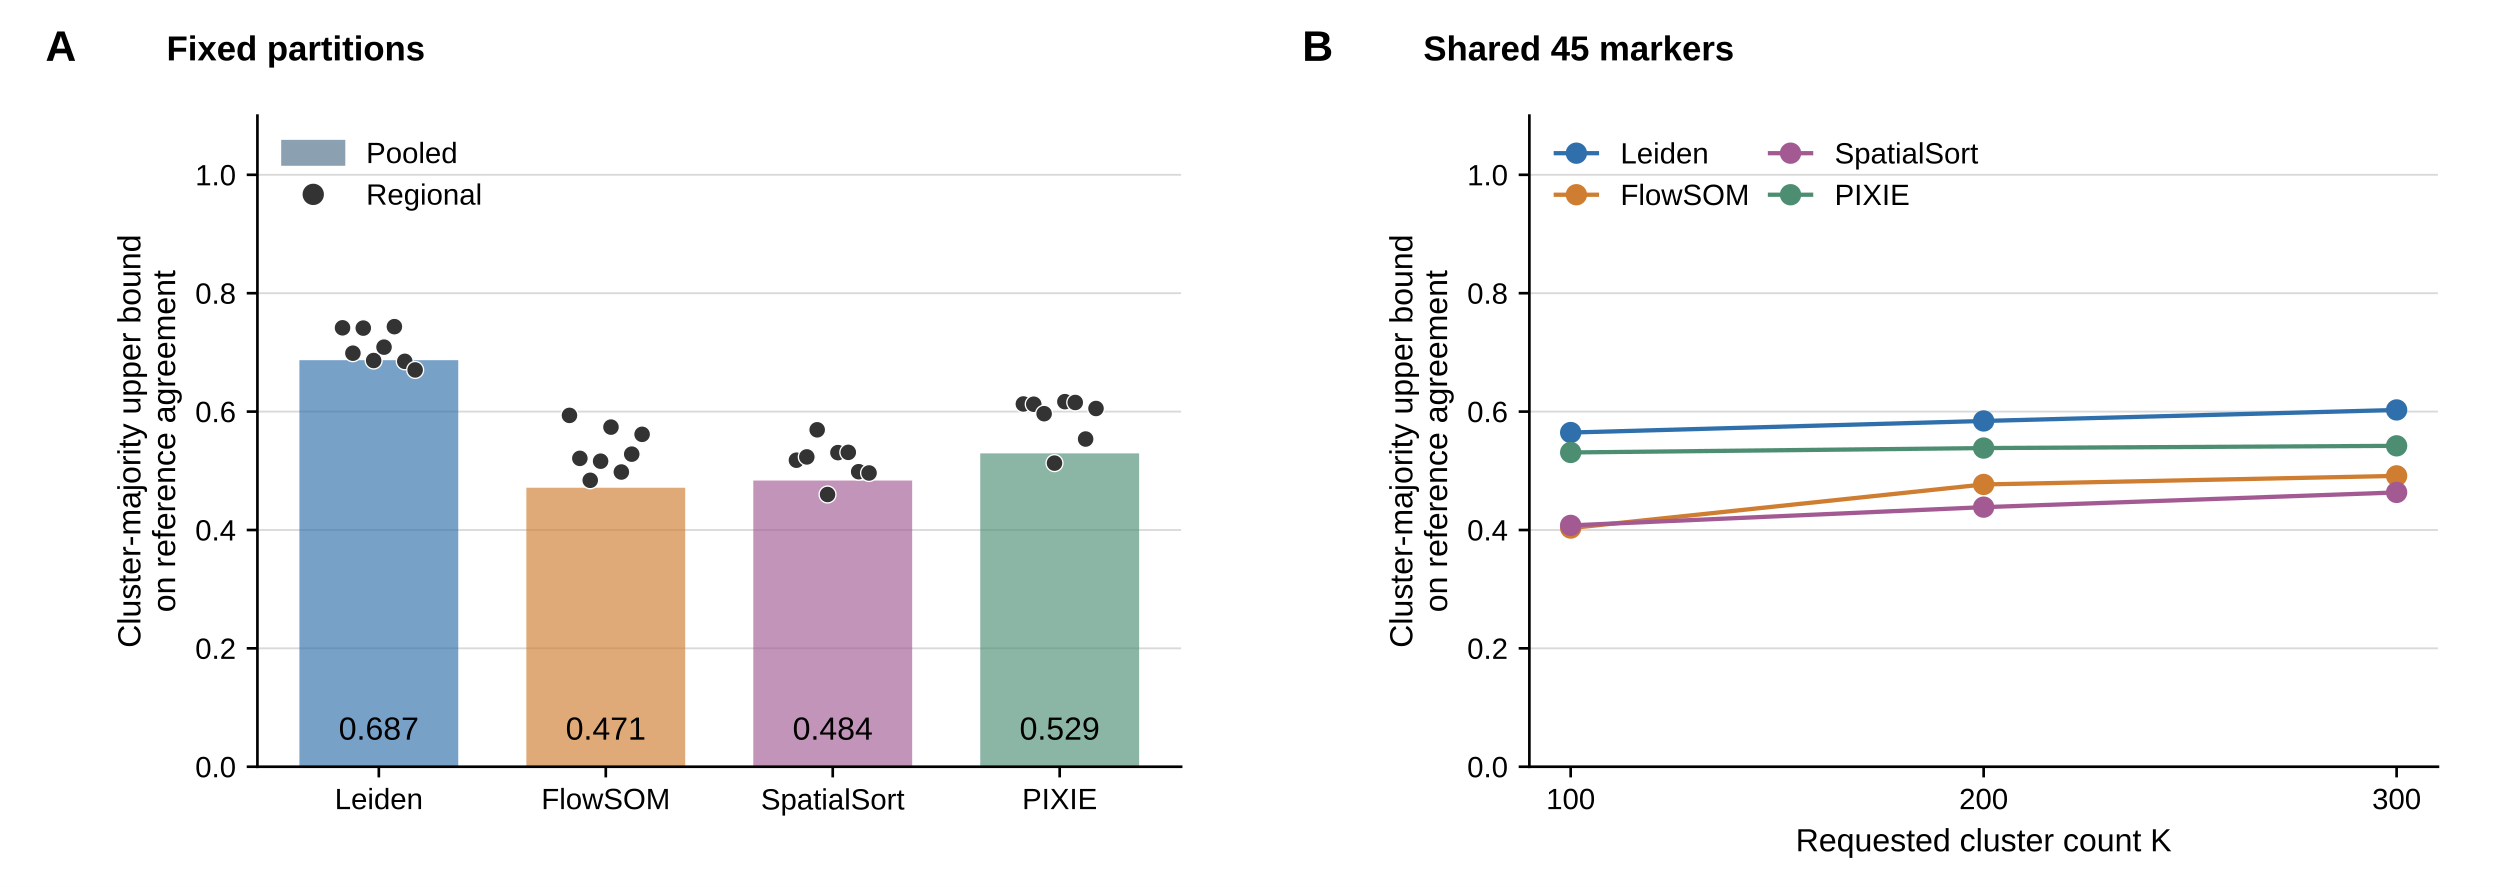
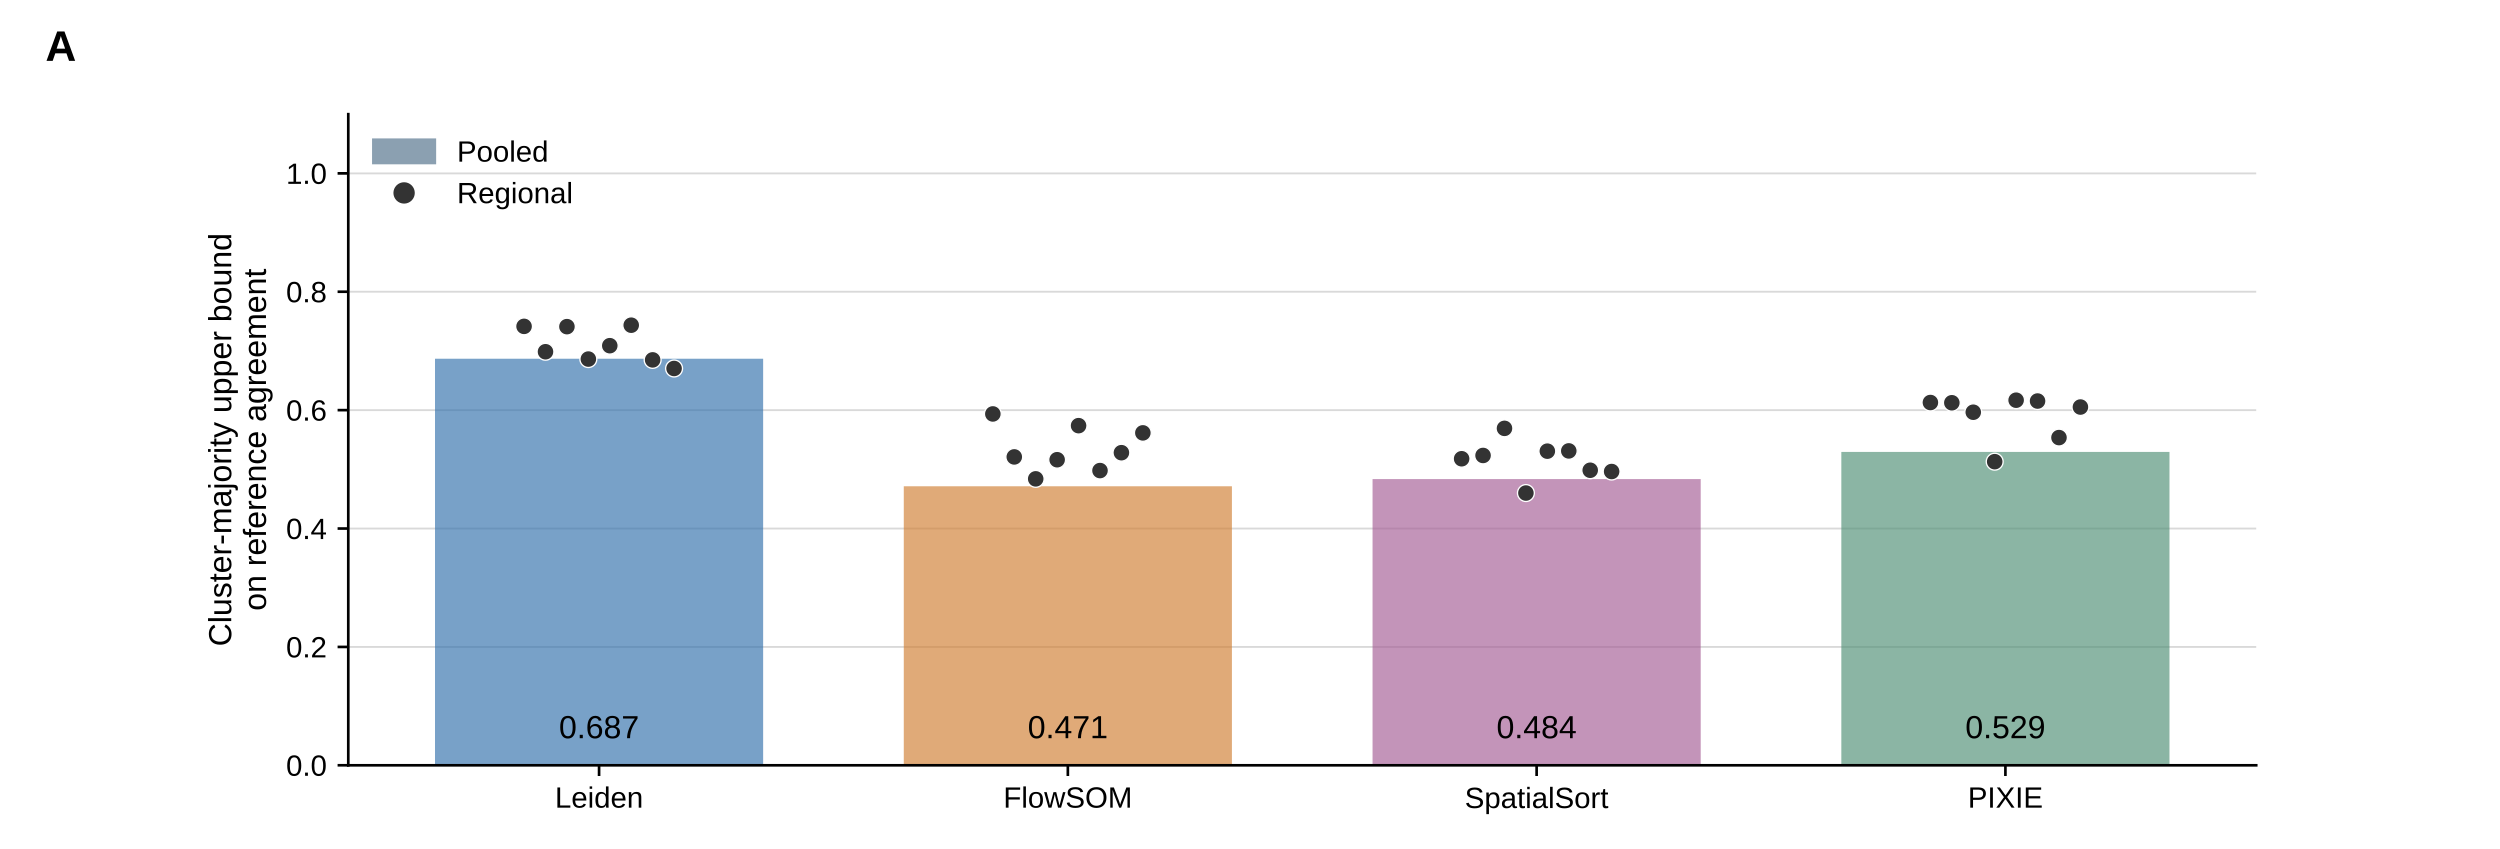
- <svg xmlns="http://www.w3.org/2000/svg" xmlns:xlink="http://www.w3.org/1999/xlink" width="468pt" height="166.02pt" viewBox="0 0 468 166.02" version="1.1">
+ <svg xmlns="http://www.w3.org/2000/svg" xmlns:xlink="http://www.w3.org/1999/xlink" width="468pt" height="158.928pt" viewBox="0 0 468 158.928" version="1.1">
  <defs>
    <style type="text/css">*{stroke-linejoin: round; stroke-linecap: butt}</style>
  </defs>
  <g id="figure_1">
    <g id="patch_1">
-       <path d="M 0 166.02  L 468 166.02  L 468 0  L 0 0  z " style="fill: #ffffff" />
+       <path d="M 0 158.928  L 468 158.928  L 468 0  L 0 0  z " style="fill: #ffffff" />
    </g>
    <g id="axes_1">
      <g id="patch_2">
-         <path d="M 48.189 143.535  L 221.102 143.535  L 221.102 21.645  L 48.189 21.645  z " style="fill: #ffffff" />
+         <path d="M 65.197 143.263  L 422.362 143.263  L 422.362 21.373  L 65.197 21.373  z " style="fill: #ffffff" />
      </g>
      <g id="matplotlib.axis_1">
        <g id="xtick_1">
          <g id="line2d_1">
            <defs>
              <path id="me28803f079" d="M 0 0  L 0 2  " style="stroke: #000000; stroke-width: 0.5" />
            </defs>
            <g>
-               <use xlink:href="#me28803f079" x="70.918" y="143.535" style="stroke: #000000; stroke-width: 0.5" />
+               <use xlink:href="#me28803f079" x="112.146" y="143.263" style="stroke: #000000; stroke-width: 0.5" />
            </g>
          </g>
          <g id="text_1">
-             <text style="font-size: 5.5px; font-family: 'Arial', 'Liberation Sans', 'DejaVu Sans', sans-serif; text-anchor: middle" x="70.918" y="151.472" transform="rotate(-0 70.91838 151.4719)">Leiden</text>
+             <text style="font-size: 5.5px; font-family: 'Arial', 'Liberation Sans', 'DejaVu Sans', sans-serif; text-anchor: middle" x="112.146" y="151.2" transform="rotate(-0 112.1461 151.1998)">Leiden</text>
          </g>
        </g>
        <g id="xtick_2">
          <g id="line2d_2">
            <g>
-               <use xlink:href="#me28803f079" x="113.403" y="143.535" style="stroke: #000000; stroke-width: 0.5" />
+               <use xlink:href="#me28803f079" x="199.902" y="143.263" style="stroke: #000000; stroke-width: 0.5" />
            </g>
          </g>
          <g id="text_2">
-             <text style="font-size: 5.5px; font-family: 'Arial', 'Liberation Sans', 'DejaVu Sans', sans-serif; text-anchor: middle" x="113.403" y="151.472" transform="rotate(-0 113.4032 151.4719)">FlowSOM</text>
+             <text style="font-size: 5.5px; font-family: 'Arial', 'Liberation Sans', 'DejaVu Sans', sans-serif; text-anchor: middle" x="199.902" y="151.2" transform="rotate(-0 199.9017 151.1998)">FlowSOM</text>
          </g>
        </g>
        <g id="xtick_3">
          <g id="line2d_3">
            <g>
-               <use xlink:href="#me28803f079" x="155.888" y="143.535" style="stroke: #000000; stroke-width: 0.5" />
+               <use xlink:href="#me28803f079" x="287.657" y="143.263" style="stroke: #000000; stroke-width: 0.5" />
            </g>
          </g>
          <g id="text_3">
-             <text style="font-size: 5.5px; font-family: 'Arial', 'Liberation Sans', 'DejaVu Sans', sans-serif; text-anchor: middle" x="155.888" y="151.539" transform="rotate(-0 155.8881 151.5389)">SpatialSort</text>
+             <text style="font-size: 5.5px; font-family: 'Arial', 'Liberation Sans', 'DejaVu Sans', sans-serif; text-anchor: middle" x="287.657" y="151.267" transform="rotate(-0 287.6573 151.2668)">SpatialSort</text>
          </g>
        </g>
        <g id="xtick_4">
          <g id="line2d_4">
            <g>
-               <use xlink:href="#me28803f079" x="198.373" y="143.535" style="stroke: #000000; stroke-width: 0.5" />
+               <use xlink:href="#me28803f079" x="375.413" y="143.263" style="stroke: #000000; stroke-width: 0.5" />
            </g>
          </g>
          <g id="text_4">
-             <text style="font-size: 5.5px; font-family: 'Arial', 'Liberation Sans', 'DejaVu Sans', sans-serif; text-anchor: middle" x="198.373" y="151.472" transform="rotate(-0 198.373 151.4719)">PIXIE</text>
+             <text style="font-size: 5.5px; font-family: 'Arial', 'Liberation Sans', 'DejaVu Sans', sans-serif; text-anchor: middle" x="375.413" y="151.2" transform="rotate(-0 375.413 151.1998)">PIXIE</text>
          </g>
        </g>
      </g>
      <g id="matplotlib.axis_2">
        <g id="ytick_1">
          <g id="line2d_5">
-             <path d="M 48.189 143.535  L 221.102 143.535  " clip-path="url(#p9944e67513)" style="fill: none; stroke: #d9d9d9; stroke-width: 0.35; stroke-linecap: square" />
+             <path d="M 65.197 143.263  L 422.362 143.263  " clip-path="url(#p29bc12e1ce)" style="fill: none; stroke: #d9d9d9; stroke-width: 0.35; stroke-linecap: square" />
          </g>
          <g id="line2d_6">
            <defs>
              <path id="m3e0531e842" d="M 0 0  L -2 0  " style="stroke: #000000; stroke-width: 0.5" />
            </defs>
            <g>
-               <use xlink:href="#m3e0531e842" x="48.189" y="143.535" style="stroke: #000000; stroke-width: 0.5" />
+               <use xlink:href="#m3e0531e842" x="65.197" y="143.263" style="stroke: #000000; stroke-width: 0.5" />
            </g>
          </g>
          <g id="text_5">
-             <text style="font-size: 5.5px; font-family: 'Arial', 'Liberation Sans', 'DejaVu Sans', sans-serif; text-anchor: end" x="44.189" y="145.504" transform="rotate(-0 44.18898 145.5035)">0.0</text>
+             <text style="font-size: 5.5px; font-family: 'Arial', 'Liberation Sans', 'DejaVu Sans', sans-serif; text-anchor: end" x="61.197" y="145.231" transform="rotate(-0 61.19685 145.2314)">0.0</text>
          </g>
        </g>
        <g id="ytick_2">
          <g id="line2d_7">
-             <path d="M 48.189 121.373  L 221.102 121.373  " clip-path="url(#p9944e67513)" style="fill: none; stroke: #d9d9d9; stroke-width: 0.35; stroke-linecap: square" />
+             <path d="M 65.197 121.101  L 422.362 121.101  " clip-path="url(#p29bc12e1ce)" style="fill: none; stroke: #d9d9d9; stroke-width: 0.35; stroke-linecap: square" />
          </g>
          <g id="line2d_8">
            <g>
-               <use xlink:href="#m3e0531e842" x="48.189" y="121.373" style="stroke: #000000; stroke-width: 0.5" />
+               <use xlink:href="#m3e0531e842" x="65.197" y="121.101" style="stroke: #000000; stroke-width: 0.5" />
            </g>
          </g>
          <g id="text_6">
-             <text style="font-size: 5.5px; font-family: 'Arial', 'Liberation Sans', 'DejaVu Sans', sans-serif; text-anchor: end" x="44.189" y="123.342" transform="rotate(-0 44.18898 123.3417)">0.2</text>
+             <text style="font-size: 5.5px; font-family: 'Arial', 'Liberation Sans', 'DejaVu Sans', sans-serif; text-anchor: end" x="61.197" y="123.07" transform="rotate(-0 61.19685 123.0696)">0.2</text>
          </g>
        </g>
        <g id="ytick_3">
          <g id="line2d_9">
-             <path d="M 48.189 99.212  L 221.102 99.212  " clip-path="url(#p9944e67513)" style="fill: none; stroke: #d9d9d9; stroke-width: 0.35; stroke-linecap: square" />
+             <path d="M 65.197 98.939  L 422.362 98.939  " clip-path="url(#p29bc12e1ce)" style="fill: none; stroke: #d9d9d9; stroke-width: 0.35; stroke-linecap: square" />
          </g>
          <g id="line2d_10">
            <g>
-               <use xlink:href="#m3e0531e842" x="48.189" y="99.212" style="stroke: #000000; stroke-width: 0.5" />
+               <use xlink:href="#m3e0531e842" x="65.197" y="98.939" style="stroke: #000000; stroke-width: 0.5" />
            </g>
          </g>
          <g id="text_7">
-             <text style="font-size: 5.5px; font-family: 'Arial', 'Liberation Sans', 'DejaVu Sans', sans-serif; text-anchor: end" x="44.189" y="101.18" transform="rotate(-0 44.18898 101.18)">0.4</text>
+             <text style="font-size: 5.5px; font-family: 'Arial', 'Liberation Sans', 'DejaVu Sans', sans-serif; text-anchor: end" x="61.197" y="100.908" transform="rotate(-0 61.19685 100.9078)">0.4</text>
          </g>
        </g>
        <g id="ytick_4">
          <g id="line2d_11">
-             <path d="M 48.189 77.05  L 221.102 77.05  " clip-path="url(#p9944e67513)" style="fill: none; stroke: #d9d9d9; stroke-width: 0.35; stroke-linecap: square" />
+             <path d="M 65.197 76.778  L 422.362 76.778  " clip-path="url(#p29bc12e1ce)" style="fill: none; stroke: #d9d9d9; stroke-width: 0.35; stroke-linecap: square" />
          </g>
          <g id="line2d_12">
            <g>
-               <use xlink:href="#m3e0531e842" x="48.189" y="77.05" style="stroke: #000000; stroke-width: 0.5" />
+               <use xlink:href="#m3e0531e842" x="65.197" y="76.778" style="stroke: #000000; stroke-width: 0.5" />
            </g>
          </g>
          <g id="text_8">
-             <text style="font-size: 5.5px; font-family: 'Arial', 'Liberation Sans', 'DejaVu Sans', sans-serif; text-anchor: end" x="44.189" y="79.018" transform="rotate(-0 44.18898 79.01819)">0.6</text>
+             <text style="font-size: 5.5px; font-family: 'Arial', 'Liberation Sans', 'DejaVu Sans', sans-serif; text-anchor: end" x="61.197" y="78.746" transform="rotate(-0 61.19685 78.74607)">0.6</text>
          </g>
        </g>
        <g id="ytick_5">
          <g id="line2d_13">
-             <path d="M 48.189 54.888  L 221.102 54.888  " clip-path="url(#p9944e67513)" style="fill: none; stroke: #d9d9d9; stroke-width: 0.35; stroke-linecap: square" />
+             <path d="M 65.197 54.616  L 422.362 54.616  " clip-path="url(#p29bc12e1ce)" style="fill: none; stroke: #d9d9d9; stroke-width: 0.35; stroke-linecap: square" />
          </g>
          <g id="line2d_14">
            <g>
-               <use xlink:href="#m3e0531e842" x="48.189" y="54.888" style="stroke: #000000; stroke-width: 0.5" />
+               <use xlink:href="#m3e0531e842" x="65.197" y="54.616" style="stroke: #000000; stroke-width: 0.5" />
            </g>
          </g>
          <g id="text_9">
-             <text style="font-size: 5.5px; font-family: 'Arial', 'Liberation Sans', 'DejaVu Sans', sans-serif; text-anchor: end" x="44.189" y="56.856" transform="rotate(-0 44.18898 56.85642)">0.8</text>
+             <text style="font-size: 5.5px; font-family: 'Arial', 'Liberation Sans', 'DejaVu Sans', sans-serif; text-anchor: end" x="61.197" y="56.584" transform="rotate(-0 61.19685 56.58429)">0.8</text>
          </g>
        </g>
        <g id="ytick_6">
          <g id="line2d_15">
-             <path d="M 48.189 32.726  L 221.102 32.726  " clip-path="url(#p9944e67513)" style="fill: none; stroke: #d9d9d9; stroke-width: 0.35; stroke-linecap: square" />
+             <path d="M 65.197 32.454  L 422.362 32.454  " clip-path="url(#p29bc12e1ce)" style="fill: none; stroke: #d9d9d9; stroke-width: 0.35; stroke-linecap: square" />
          </g>
          <g id="line2d_16">
            <g>
-               <use xlink:href="#m3e0531e842" x="48.189" y="32.726" style="stroke: #000000; stroke-width: 0.5" />
+               <use xlink:href="#m3e0531e842" x="65.197" y="32.454" style="stroke: #000000; stroke-width: 0.5" />
            </g>
          </g>
          <g id="text_10">
-             <text style="font-size: 5.5px; font-family: 'Arial', 'Liberation Sans', 'DejaVu Sans', sans-serif; text-anchor: end" x="44.189" y="34.695" transform="rotate(-0 44.18898 34.69464)">1.0</text>
+             <text style="font-size: 5.5px; font-family: 'Arial', 'Liberation Sans', 'DejaVu Sans', sans-serif; text-anchor: end" x="61.197" y="34.423" transform="rotate(-0 61.19685 34.42251)">1.0</text>
          </g>
        </g>
        <g id="text_11">
-           <text style="font-size: 6px; font-family: 'Arial', 'Liberation Sans', 'DejaVu Sans', sans-serif" transform="translate(26.27698 121.2724) rotate(-90)">Cluster-majority upper bound</text>
-           <text style="font-size: 6px; font-family: 'Arial', 'Liberation Sans', 'DejaVu Sans', sans-serif" transform="translate(32.78116 114.6073) rotate(-90)">on reference agreement</text>
+           <text style="font-size: 6px; font-family: 'Arial', 'Liberation Sans', 'DejaVu Sans', sans-serif" transform="translate(43.28485 121.0003) rotate(-90)">Cluster-majority upper bound</text>
+           <text style="font-size: 6px; font-family: 'Arial', 'Liberation Sans', 'DejaVu Sans', sans-serif" transform="translate(49.78904 114.3351) rotate(-90)">on reference agreement</text>
        </g>
      </g>
      <g id="patch_3">
-         <path d="M 56.049 143.535  L 85.788 143.535  L 85.788 67.426  L 56.049 67.426  z " clip-path="url(#p9944e67513)" style="fill: #2f6fab; opacity: 0.65" />
+         <path d="M 81.432 143.263  L 142.861 143.263  L 142.861 67.154  L 81.432 67.154  z " clip-path="url(#p29bc12e1ce)" style="fill: #2f6fab; opacity: 0.65" />
      </g>
      <g id="patch_4">
-         <path d="M 98.534 143.535  L 128.273 143.535  L 128.273 91.302  L 98.534 91.302  z " clip-path="url(#p9944e67513)" style="fill: #cf7d30; opacity: 0.65" />
+         <path d="M 169.187 143.263  L 230.616 143.263  L 230.616 91.03  L 169.187 91.03  z " clip-path="url(#p29bc12e1ce)" style="fill: #cf7d30; opacity: 0.65" />
      </g>
      <g id="patch_5">
-         <path d="M 141.018 143.535  L 170.758 143.535  L 170.758 89.955  L 141.018 89.955  z " clip-path="url(#p9944e67513)" style="fill: #a35a93; opacity: 0.65" />
+         <path d="M 256.943 143.263  L 318.372 143.263  L 318.372 89.683  L 256.943 89.683  z " clip-path="url(#p29bc12e1ce)" style="fill: #a35a93; opacity: 0.65" />
      </g>
      <g id="patch_6">
-         <path d="M 183.503 143.535  L 213.243 143.535  L 213.243 84.873  L 183.503 84.873  z " clip-path="url(#p9944e67513)" style="fill: #4d8e73; opacity: 0.65" />
+         <path d="M 344.698 143.263  L 406.127 143.263  L 406.127 84.6  L 344.698 84.6  z " clip-path="url(#p29bc12e1ce)" style="fill: #4d8e73; opacity: 0.65" />
      </g>
      <g id="patch_7">
-         <path d="M 48.189 143.535  L 48.189 21.645  " style="fill: none; stroke: #000000; stroke-width: 0.5; stroke-linejoin: miter; stroke-linecap: square" />
+         <path d="M 65.197 143.263  L 65.197 21.373  " style="fill: none; stroke: #000000; stroke-width: 0.5; stroke-linejoin: miter; stroke-linecap: square" />
      </g>
      <g id="patch_8">
-         <path d="M 48.189 143.535  L 221.102 143.535  " style="fill: none; stroke: #000000; stroke-width: 0.5; stroke-linejoin: miter; stroke-linecap: square" />
+         <path d="M 65.197 143.263  L 422.362 143.263  " style="fill: none; stroke: #000000; stroke-width: 0.5; stroke-linejoin: miter; stroke-linecap: square" />
      </g>
      <g id="PathCollection_1">
        <defs>
          <path id="ma0371ac737" d="M 0 1.581  C 0.419 1.581 0.822 1.415 1.118 1.118  C 1.415 0.822 1.581 0.419 1.581 0  C 1.581 -0.419 1.415 -0.822 1.118 -1.118  C 0.822 -1.415 0.419 -1.581 0 -1.581  C -0.419 -1.581 -0.822 -1.415 -1.118 -1.118  C -1.415 -0.822 -1.581 -0.419 -1.581 0  C -1.581 0.419 -1.415 0.822 -1.118 1.118  C -0.822 1.415 -0.419 1.581 0 1.581  z " style="stroke: #ffffff; stroke-width: 0.25" />
        </defs>
-         <g clip-path="url(#p9944e67513)">
-           <use xlink:href="#ma0371ac737" x="64.121" y="61.368" style="fill: #333333; stroke: #ffffff; stroke-width: 0.25" />
-           <use xlink:href="#ma0371ac737" x="66.063" y="66.119" style="fill: #333333; stroke: #ffffff; stroke-width: 0.25" />
-           <use xlink:href="#ma0371ac737" x="68.005" y="61.42" style="fill: #333333; stroke: #ffffff; stroke-width: 0.25" />
-           <use xlink:href="#ma0371ac737" x="69.947" y="67.49" style="fill: #333333; stroke: #ffffff; stroke-width: 0.25" />
-           <use xlink:href="#ma0371ac737" x="71.889" y="64.985" style="fill: #333333; stroke: #ffffff; stroke-width: 0.25" />
-           <use xlink:href="#ma0371ac737" x="73.832" y="61.149" style="fill: #333333; stroke: #ffffff; stroke-width: 0.25" />
-           <use xlink:href="#ma0371ac737" x="75.774" y="67.642" style="fill: #333333; stroke: #ffffff; stroke-width: 0.25" />
-           <use xlink:href="#ma0371ac737" x="77.716" y="69.252" style="fill: #333333; stroke: #ffffff; stroke-width: 0.25" />
+         <g clip-path="url(#p29bc12e1ce)">
+           <use xlink:href="#ma0371ac737" x="98.105" y="61.095" style="fill: #333333; stroke: #ffffff; stroke-width: 0.25" />
+           <use xlink:href="#ma0371ac737" x="102.117" y="65.847" style="fill: #333333; stroke: #ffffff; stroke-width: 0.25" />
+           <use xlink:href="#ma0371ac737" x="106.129" y="61.148" style="fill: #333333; stroke: #ffffff; stroke-width: 0.25" />
+           <use xlink:href="#ma0371ac737" x="110.14" y="67.217" style="fill: #333333; stroke: #ffffff; stroke-width: 0.25" />
+           <use xlink:href="#ma0371ac737" x="114.152" y="64.712" style="fill: #333333; stroke: #ffffff; stroke-width: 0.25" />
+           <use xlink:href="#ma0371ac737" x="118.164" y="60.877" style="fill: #333333; stroke: #ffffff; stroke-width: 0.25" />
+           <use xlink:href="#ma0371ac737" x="122.175" y="67.37" style="fill: #333333; stroke: #ffffff; stroke-width: 0.25" />
+           <use xlink:href="#ma0371ac737" x="126.187" y="68.98" style="fill: #333333; stroke: #ffffff; stroke-width: 0.25" />
        </g>
      </g>
      <g id="text_12">
-         <text style="font-size: 6px; font-family: 'Arial', 'Liberation Sans', 'DejaVu Sans', sans-serif; text-anchor: middle" x="70.918" y="138.464" transform="rotate(-0 70.91838 138.4643)">0.687</text>
+         <text style="font-size: 6px; font-family: 'Arial', 'Liberation Sans', 'DejaVu Sans', sans-serif; text-anchor: middle" x="112.146" y="138.192" transform="rotate(-0 112.1461 138.1922)">0.687</text>
      </g>
      <g id="PathCollection_2">
-         <g clip-path="url(#p9944e67513)">
-           <use xlink:href="#ma0371ac737" x="106.606" y="77.762" style="fill: #333333; stroke: #ffffff; stroke-width: 0.25" />
-           <use xlink:href="#ma0371ac737" x="108.548" y="85.806" style="fill: #333333; stroke: #ffffff; stroke-width: 0.25" />
-           <use xlink:href="#ma0371ac737" x="110.49" y="89.914" style="fill: #333333; stroke: #ffffff; stroke-width: 0.25" />
-           <use xlink:href="#ma0371ac737" x="112.432" y="86.334" style="fill: #333333; stroke: #ffffff; stroke-width: 0.25" />
-           <use xlink:href="#ma0371ac737" x="114.374" y="79.954" style="fill: #333333; stroke: #ffffff; stroke-width: 0.25" />
-           <use xlink:href="#ma0371ac737" x="116.316" y="88.362" style="fill: #333333; stroke: #ffffff; stroke-width: 0.25" />
-           <use xlink:href="#ma0371ac737" x="118.259" y="85.016" style="fill: #333333; stroke: #ffffff; stroke-width: 0.25" />
-           <use xlink:href="#ma0371ac737" x="120.201" y="81.307" style="fill: #333333; stroke: #ffffff; stroke-width: 0.25" />
+         <g clip-path="url(#p29bc12e1ce)">
+           <use xlink:href="#ma0371ac737" x="185.861" y="77.49" style="fill: #333333; stroke: #ffffff; stroke-width: 0.25" />
+           <use xlink:href="#ma0371ac737" x="189.873" y="85.534" style="fill: #333333; stroke: #ffffff; stroke-width: 0.25" />
+           <use xlink:href="#ma0371ac737" x="193.884" y="89.642" style="fill: #333333; stroke: #ffffff; stroke-width: 0.25" />
+           <use xlink:href="#ma0371ac737" x="197.896" y="86.061" style="fill: #333333; stroke: #ffffff; stroke-width: 0.25" />
+           <use xlink:href="#ma0371ac737" x="201.908" y="79.682" style="fill: #333333; stroke: #ffffff; stroke-width: 0.25" />
+           <use xlink:href="#ma0371ac737" x="205.919" y="88.09" style="fill: #333333; stroke: #ffffff; stroke-width: 0.25" />
+           <use xlink:href="#ma0371ac737" x="209.931" y="84.744" style="fill: #333333; stroke: #ffffff; stroke-width: 0.25" />
+           <use xlink:href="#ma0371ac737" x="213.943" y="81.035" style="fill: #333333; stroke: #ffffff; stroke-width: 0.25" />
        </g>
      </g>
      <g id="text_13">
-         <text style="font-size: 6px; font-family: 'Arial', 'Liberation Sans', 'DejaVu Sans', sans-serif; text-anchor: middle" x="113.403" y="138.464" transform="rotate(-0 113.4032 138.4643)">0.471</text>
+         <text style="font-size: 6px; font-family: 'Arial', 'Liberation Sans', 'DejaVu Sans', sans-serif; text-anchor: middle" x="199.902" y="138.192" transform="rotate(-0 199.9017 138.1922)">0.471</text>
      </g>
      <g id="PathCollection_3">
-         <g clip-path="url(#p9944e67513)">
-           <use xlink:href="#ma0371ac737" x="149.091" y="86.15" style="fill: #333333; stroke: #ffffff; stroke-width: 0.25" />
-           <use xlink:href="#ma0371ac737" x="151.033" y="85.535" style="fill: #333333; stroke: #ffffff; stroke-width: 0.25" />
-           <use xlink:href="#ma0371ac737" x="152.975" y="80.461" style="fill: #333333; stroke: #ffffff; stroke-width: 0.25" />
-           <use xlink:href="#ma0371ac737" x="154.917" y="92.571" style="fill: #333333; stroke: #ffffff; stroke-width: 0.25" />
-           <use xlink:href="#ma0371ac737" x="156.859" y="84.73" style="fill: #333333; stroke: #ffffff; stroke-width: 0.25" />
-           <use xlink:href="#ma0371ac737" x="158.801" y="84.682" style="fill: #333333; stroke: #ffffff; stroke-width: 0.25" />
-           <use xlink:href="#ma0371ac737" x="160.744" y="88.303" style="fill: #333333; stroke: #ffffff; stroke-width: 0.25" />
-           <use xlink:href="#ma0371ac737" x="162.686" y="88.541" style="fill: #333333; stroke: #ffffff; stroke-width: 0.25" />
+         <g clip-path="url(#p29bc12e1ce)">
+           <use xlink:href="#ma0371ac737" x="273.616" y="85.878" style="fill: #333333; stroke: #ffffff; stroke-width: 0.25" />
+           <use xlink:href="#ma0371ac737" x="277.628" y="85.263" style="fill: #333333; stroke: #ffffff; stroke-width: 0.25" />
+           <use xlink:href="#ma0371ac737" x="281.64" y="80.189" style="fill: #333333; stroke: #ffffff; stroke-width: 0.25" />
+           <use xlink:href="#ma0371ac737" x="285.651" y="92.299" style="fill: #333333; stroke: #ffffff; stroke-width: 0.25" />
+           <use xlink:href="#ma0371ac737" x="289.663" y="84.458" style="fill: #333333; stroke: #ffffff; stroke-width: 0.25" />
+           <use xlink:href="#ma0371ac737" x="293.675" y="84.409" style="fill: #333333; stroke: #ffffff; stroke-width: 0.25" />
+           <use xlink:href="#ma0371ac737" x="297.687" y="88.031" style="fill: #333333; stroke: #ffffff; stroke-width: 0.25" />
+           <use xlink:href="#ma0371ac737" x="301.698" y="88.269" style="fill: #333333; stroke: #ffffff; stroke-width: 0.25" />
        </g>
      </g>
      <g id="text_14">
-         <text style="font-size: 6px; font-family: 'Arial', 'Liberation Sans', 'DejaVu Sans', sans-serif; text-anchor: middle" x="155.888" y="138.464" transform="rotate(-0 155.8881 138.4643)">0.484</text>
+         <text style="font-size: 6px; font-family: 'Arial', 'Liberation Sans', 'DejaVu Sans', sans-serif; text-anchor: middle" x="287.657" y="138.192" transform="rotate(-0 287.6573 138.1922)">0.484</text>
      </g>
      <g id="PathCollection_4">
-         <g clip-path="url(#p9944e67513)">
-           <use xlink:href="#ma0371ac737" x="191.575" y="75.625" style="fill: #333333; stroke: #ffffff; stroke-width: 0.25" />
-           <use xlink:href="#ma0371ac737" x="193.518" y="75.67" style="fill: #333333; stroke: #ffffff; stroke-width: 0.25" />
-           <use xlink:href="#ma0371ac737" x="195.46" y="77.441" style="fill: #333333; stroke: #ffffff; stroke-width: 0.25" />
-           <use xlink:href="#ma0371ac737" x="197.402" y="86.698" style="fill: #333333; stroke: #ffffff; stroke-width: 0.25" />
-           <use xlink:href="#ma0371ac737" x="199.344" y="75.189" style="fill: #333333; stroke: #ffffff; stroke-width: 0.25" />
-           <use xlink:href="#ma0371ac737" x="201.286" y="75.346" style="fill: #333333; stroke: #ffffff; stroke-width: 0.25" />
-           <use xlink:href="#ma0371ac737" x="203.228" y="82.187" style="fill: #333333; stroke: #ffffff; stroke-width: 0.25" />
-           <use xlink:href="#ma0371ac737" x="205.171" y="76.47" style="fill: #333333; stroke: #ffffff; stroke-width: 0.25" />
+         <g clip-path="url(#p29bc12e1ce)">
+           <use xlink:href="#ma0371ac737" x="361.372" y="75.352" style="fill: #333333; stroke: #ffffff; stroke-width: 0.25" />
+           <use xlink:href="#ma0371ac737" x="365.384" y="75.398" style="fill: #333333; stroke: #ffffff; stroke-width: 0.25" />
+           <use xlink:href="#ma0371ac737" x="369.395" y="77.169" style="fill: #333333; stroke: #ffffff; stroke-width: 0.25" />
+           <use xlink:href="#ma0371ac737" x="373.407" y="86.426" style="fill: #333333; stroke: #ffffff; stroke-width: 0.25" />
+           <use xlink:href="#ma0371ac737" x="377.419" y="74.917" style="fill: #333333; stroke: #ffffff; stroke-width: 0.25" />
+           <use xlink:href="#ma0371ac737" x="381.43" y="75.074" style="fill: #333333; stroke: #ffffff; stroke-width: 0.25" />
+           <use xlink:href="#ma0371ac737" x="385.442" y="81.915" style="fill: #333333; stroke: #ffffff; stroke-width: 0.25" />
+           <use xlink:href="#ma0371ac737" x="389.454" y="76.198" style="fill: #333333; stroke: #ffffff; stroke-width: 0.25" />
        </g>
      </g>
      <g id="text_15">
-         <text style="font-size: 6px; font-family: 'Arial', 'Liberation Sans', 'DejaVu Sans', sans-serif; text-anchor: middle" x="198.373" y="138.464" transform="rotate(-0 198.373 138.4643)">0.529</text>
+         <text style="font-size: 6px; font-family: 'Arial', 'Liberation Sans', 'DejaVu Sans', sans-serif; text-anchor: middle" x="375.413" y="138.192" transform="rotate(-0 375.413 138.1922)">0.529</text>
      </g>
      <g id="legend_1">
        <g id="patch_9">
-           <path d="M 53.139 30.532  L 64.139 30.532  L 64.139 26.682  L 53.139 26.682  z " style="fill: #8ba0b1; stroke: #8ba0b1; stroke-linejoin: miter" />
+           <path d="M 70.147 30.26  L 81.147 30.26  L 81.147 26.41  L 70.147 26.41  z " style="fill: #8ba0b1; stroke: #8ba0b1; stroke-linejoin: miter" />
        </g>
        <g id="text_16">
-           <text style="font-size: 5.5px; font-family: 'Arial', 'Liberation Sans', 'DejaVu Sans', sans-serif; text-anchor: start" x="68.539" y="30.532" transform="rotate(-0 68.53898 30.53215)">Pooled</text>
+           <text style="font-size: 5.5px; font-family: 'Arial', 'Liberation Sans', 'DejaVu Sans', sans-serif; text-anchor: start" x="85.547" y="30.26" transform="rotate(-0 85.54685 30.26002)">Pooled</text>
        </g>
        <g id="line2d_17">
          <defs>
            <path id="m377810d4bd" d="M 0 1.5  C 0.398 1.5 0.779 1.342 1.061 1.061  C 1.342 0.779 1.5 0.398 1.5 0  C 1.5 -0.398 1.342 -0.779 1.061 -1.061  C 0.779 -1.342 0.398 -1.5 0 -1.5  C -0.398 -1.5 -0.779 -1.342 -1.061 -1.061  C -1.342 -0.779 -1.5 -0.398 -1.5 0  C -1.5 0.398 -1.342 0.779 -1.061 1.061  C -0.779 1.342 -0.398 1.5 0 1.5  z " style="stroke: #333333" />
          </defs>
          <g>
-             <use xlink:href="#m377810d4bd" x="58.639" y="36.387" style="fill: #333333; stroke: #333333" />
+             <use xlink:href="#m377810d4bd" x="75.647" y="36.115" style="fill: #333333; stroke: #333333" />
          </g>
        </g>
        <g id="text_17">
-           <text style="font-size: 5.5px; font-family: 'Arial', 'Liberation Sans', 'DejaVu Sans', sans-serif; text-anchor: start" x="68.539" y="38.312" transform="rotate(-0 68.53898 38.31207)">Regional</text>
+           <text style="font-size: 5.5px; font-family: 'Arial', 'Liberation Sans', 'DejaVu Sans', sans-serif; text-anchor: start" x="85.547" y="38.04" transform="rotate(-0 85.54685 38.03995)">Regional</text>
        </g>
      </g>
    </g>
-     <g id="axes_2">
-       <g id="patch_10">
-         <path d="M 286.299 143.535  L 456.378 143.535  L 456.378 21.645  L 286.299 21.645  z " style="fill: #ffffff" />
-       </g>
-       <g id="matplotlib.axis_3">
-         <g id="xtick_5">
-           <g id="line2d_18">
-             <g>
-               <use xlink:href="#me28803f079" x="294.03" y="143.535" style="stroke: #000000; stroke-width: 0.5" />
-             </g>
-           </g>
-           <g id="text_18">
-             <text style="font-size: 5.5px; font-family: 'Arial', 'Liberation Sans', 'DejaVu Sans', sans-serif; text-anchor: middle" x="294.03" y="151.472" transform="rotate(-0 294.0301 151.4719)">100</text>
-           </g>
-         </g>
-         <g id="xtick_6">
-           <g id="line2d_19">
-             <g>
-               <use xlink:href="#me28803f079" x="371.339" y="143.535" style="stroke: #000000; stroke-width: 0.5" />
-             </g>
-           </g>
-           <g id="text_19">
-             <text style="font-size: 5.5px; font-family: 'Arial', 'Liberation Sans', 'DejaVu Sans', sans-serif; text-anchor: middle" x="371.339" y="151.472" transform="rotate(-0 371.3386 151.4719)">200</text>
-           </g>
-         </g>
-         <g id="xtick_7">
-           <g id="line2d_20">
-             <g>
-               <use xlink:href="#me28803f079" x="448.647" y="143.535" style="stroke: #000000; stroke-width: 0.5" />
-             </g>
-           </g>
-           <g id="text_20">
-             <text style="font-size: 5.5px; font-family: 'Arial', 'Liberation Sans', 'DejaVu Sans', sans-serif; text-anchor: middle" x="448.647" y="151.472" transform="rotate(-0 448.6471 151.4719)">300</text>
-           </g>
-         </g>
-         <g id="text_21">
-           <text style="font-size: 6px; font-family: 'Arial', 'Liberation Sans', 'DejaVu Sans', sans-serif; text-anchor: middle" x="371.339" y="159.36" transform="rotate(-0 371.3386 159.3597)">Requested cluster count K</text>
-         </g>
-       </g>
-       <g id="matplotlib.axis_4">
-         <g id="ytick_7">
-           <g id="line2d_21">
-             <path d="M 286.299 143.535  L 456.378 143.535  " clip-path="url(#pe6e9c8114d)" style="fill: none; stroke: #d9d9d9; stroke-width: 0.35; stroke-linecap: square" />
-           </g>
-           <g id="line2d_22">
-             <g>
-               <use xlink:href="#m3e0531e842" x="286.299" y="143.535" style="stroke: #000000; stroke-width: 0.5" />
-             </g>
-           </g>
-           <g id="text_22">
-             <text style="font-size: 5.5px; font-family: 'Arial', 'Liberation Sans', 'DejaVu Sans', sans-serif; text-anchor: end" x="282.299" y="145.504" transform="rotate(-0 282.2992 145.5035)">0.0</text>
-           </g>
-         </g>
-         <g id="ytick_8">
-           <g id="line2d_23">
-             <path d="M 286.299 121.373  L 456.378 121.373  " clip-path="url(#pe6e9c8114d)" style="fill: none; stroke: #d9d9d9; stroke-width: 0.35; stroke-linecap: square" />
-           </g>
-           <g id="line2d_24">
-             <g>
-               <use xlink:href="#m3e0531e842" x="286.299" y="121.373" style="stroke: #000000; stroke-width: 0.5" />
-             </g>
-           </g>
-           <g id="text_23">
-             <text style="font-size: 5.5px; font-family: 'Arial', 'Liberation Sans', 'DejaVu Sans', sans-serif; text-anchor: end" x="282.299" y="123.342" transform="rotate(-0 282.2992 123.3417)">0.2</text>
-           </g>
-         </g>
-         <g id="ytick_9">
-           <g id="line2d_25">
-             <path d="M 286.299 99.212  L 456.378 99.212  " clip-path="url(#pe6e9c8114d)" style="fill: none; stroke: #d9d9d9; stroke-width: 0.35; stroke-linecap: square" />
-           </g>
-           <g id="line2d_26">
-             <g>
-               <use xlink:href="#m3e0531e842" x="286.299" y="99.212" style="stroke: #000000; stroke-width: 0.5" />
-             </g>
-           </g>
-           <g id="text_24">
-             <text style="font-size: 5.5px; font-family: 'Arial', 'Liberation Sans', 'DejaVu Sans', sans-serif; text-anchor: end" x="282.299" y="101.18" transform="rotate(-0 282.2992 101.18)">0.4</text>
-           </g>
-         </g>
-         <g id="ytick_10">
-           <g id="line2d_27">
-             <path d="M 286.299 77.05  L 456.378 77.05  " clip-path="url(#pe6e9c8114d)" style="fill: none; stroke: #d9d9d9; stroke-width: 0.35; stroke-linecap: square" />
-           </g>
-           <g id="line2d_28">
-             <g>
-               <use xlink:href="#m3e0531e842" x="286.299" y="77.05" style="stroke: #000000; stroke-width: 0.5" />
-             </g>
-           </g>
-           <g id="text_25">
-             <text style="font-size: 5.5px; font-family: 'Arial', 'Liberation Sans', 'DejaVu Sans', sans-serif; text-anchor: end" x="282.299" y="79.018" transform="rotate(-0 282.2992 79.01819)">0.6</text>
-           </g>
-         </g>
-         <g id="ytick_11">
-           <g id="line2d_29">
-             <path d="M 286.299 54.888  L 456.378 54.888  " clip-path="url(#pe6e9c8114d)" style="fill: none; stroke: #d9d9d9; stroke-width: 0.35; stroke-linecap: square" />
-           </g>
-           <g id="line2d_30">
-             <g>
-               <use xlink:href="#m3e0531e842" x="286.299" y="54.888" style="stroke: #000000; stroke-width: 0.5" />
-             </g>
-           </g>
-           <g id="text_26">
-             <text style="font-size: 5.5px; font-family: 'Arial', 'Liberation Sans', 'DejaVu Sans', sans-serif; text-anchor: end" x="282.299" y="56.856" transform="rotate(-0 282.2992 56.85642)">0.8</text>
-           </g>
-         </g>
-         <g id="ytick_12">
-           <g id="line2d_31">
-             <path d="M 286.299 32.726  L 456.378 32.726  " clip-path="url(#pe6e9c8114d)" style="fill: none; stroke: #d9d9d9; stroke-width: 0.35; stroke-linecap: square" />
-           </g>
-           <g id="line2d_32">
-             <g>
-               <use xlink:href="#m3e0531e842" x="286.299" y="32.726" style="stroke: #000000; stroke-width: 0.5" />
-             </g>
-           </g>
-           <g id="text_27">
-             <text style="font-size: 5.5px; font-family: 'Arial', 'Liberation Sans', 'DejaVu Sans', sans-serif; text-anchor: end" x="282.299" y="34.695" transform="rotate(-0 282.2992 34.69464)">1.0</text>
-           </g>
-         </g>
-         <g id="text_28">
-           <text style="font-size: 6px; font-family: 'Arial', 'Liberation Sans', 'DejaVu Sans', sans-serif" transform="translate(264.3872 121.2724) rotate(-90)">Cluster-majority upper bound</text>
-           <text style="font-size: 6px; font-family: 'Arial', 'Liberation Sans', 'DejaVu Sans', sans-serif" transform="translate(270.8914 114.6073) rotate(-90)">on reference agreement</text>
-         </g>
-       </g>
-       <g id="line2d_33">
-         <path d="M 294.03 80.973  L 371.339 78.803  L 448.647 76.741  " clip-path="url(#pe6e9c8114d)" style="fill: none; stroke: #2f6fab; stroke-width: 0.8; stroke-linecap: square" />
-         <defs>
-           <path id="m7f1d530765" d="M 0 1.5  C 0.398 1.5 0.779 1.342 1.061 1.061  C 1.342 0.779 1.5 0.398 1.5 0  C 1.5 -0.398 1.342 -0.779 1.061 -1.061  C 0.779 -1.342 0.398 -1.5 0 -1.5  C -0.398 -1.5 -0.779 -1.342 -1.061 -1.061  C -1.342 -0.779 -1.5 -0.398 -1.5 0  C -1.5 0.398 -1.342 0.779 -1.061 1.061  C -0.779 1.342 -0.398 1.5 0 1.5  z " style="stroke: #2f6fab" />
-         </defs>
-         <g clip-path="url(#pe6e9c8114d)">
-           <use xlink:href="#m7f1d530765" x="294.03" y="80.973" style="fill: #2f6fab; stroke: #2f6fab" />
-           <use xlink:href="#m7f1d530765" x="371.339" y="78.803" style="fill: #2f6fab; stroke: #2f6fab" />
-           <use xlink:href="#m7f1d530765" x="448.647" y="76.741" style="fill: #2f6fab; stroke: #2f6fab" />
-         </g>
-       </g>
-       <g id="line2d_34">
-         <path d="M 294.03 98.85  L 371.339 90.689  L 448.647 89.08  " clip-path="url(#pe6e9c8114d)" style="fill: none; stroke: #cf7d30; stroke-width: 0.8; stroke-linecap: square" />
-         <defs>
-           <path id="ma8f53467c2" d="M 0 1.5  C 0.398 1.5 0.779 1.342 1.061 1.061  C 1.342 0.779 1.5 0.398 1.5 0  C 1.5 -0.398 1.342 -0.779 1.061 -1.061  C 0.779 -1.342 0.398 -1.5 0 -1.5  C -0.398 -1.5 -0.779 -1.342 -1.061 -1.061  C -1.342 -0.779 -1.5 -0.398 -1.5 0  C -1.5 0.398 -1.342 0.779 -1.061 1.061  C -0.779 1.342 -0.398 1.5 0 1.5  z " style="stroke: #cf7d30" />
-         </defs>
-         <g clip-path="url(#pe6e9c8114d)">
-           <use xlink:href="#ma8f53467c2" x="294.03" y="98.85" style="fill: #cf7d30; stroke: #cf7d30" />
-           <use xlink:href="#ma8f53467c2" x="371.339" y="90.689" style="fill: #cf7d30; stroke: #cf7d30" />
-           <use xlink:href="#ma8f53467c2" x="448.647" y="89.08" style="fill: #cf7d30; stroke: #cf7d30" />
-         </g>
-       </g>
-       <g id="line2d_35">
-         <path d="M 294.03 98.352  L 371.339 94.938  L 448.647 92.181  " clip-path="url(#pe6e9c8114d)" style="fill: none; stroke: #a35a93; stroke-width: 0.8; stroke-linecap: square" />
-         <defs>
-           <path id="m7a087b3499" d="M 0 1.5  C 0.398 1.5 0.779 1.342 1.061 1.061  C 1.342 0.779 1.5 0.398 1.5 0  C 1.5 -0.398 1.342 -0.779 1.061 -1.061  C 0.779 -1.342 0.398 -1.5 0 -1.5  C -0.398 -1.5 -0.779 -1.342 -1.061 -1.061  C -1.342 -0.779 -1.5 -0.398 -1.5 0  C -1.5 0.398 -1.342 0.779 -1.061 1.061  C -0.779 1.342 -0.398 1.5 0 1.5  z " style="stroke: #a35a93" />
-         </defs>
-         <g clip-path="url(#pe6e9c8114d)">
-           <use xlink:href="#m7a087b3499" x="294.03" y="98.352" style="fill: #a35a93; stroke: #a35a93" />
-           <use xlink:href="#m7a087b3499" x="371.339" y="94.938" style="fill: #a35a93; stroke: #a35a93" />
-           <use xlink:href="#m7a087b3499" x="448.647" y="92.181" style="fill: #a35a93; stroke: #a35a93" />
-         </g>
-       </g>
-       <g id="line2d_36">
-         <path d="M 294.03 84.7  L 371.339 83.878  L 448.647 83.461  " clip-path="url(#pe6e9c8114d)" style="fill: none; stroke: #4d8e73; stroke-width: 0.8; stroke-linecap: square" />
-         <defs>
-           <path id="m4c1c270cd2" d="M 0 1.5  C 0.398 1.5 0.779 1.342 1.061 1.061  C 1.342 0.779 1.5 0.398 1.5 0  C 1.5 -0.398 1.342 -0.779 1.061 -1.061  C 0.779 -1.342 0.398 -1.5 0 -1.5  C -0.398 -1.5 -0.779 -1.342 -1.061 -1.061  C -1.342 -0.779 -1.5 -0.398 -1.5 0  C -1.5 0.398 -1.342 0.779 -1.061 1.061  C -0.779 1.342 -0.398 1.5 0 1.5  z " style="stroke: #4d8e73" />
-         </defs>
-         <g clip-path="url(#pe6e9c8114d)">
-           <use xlink:href="#m4c1c270cd2" x="294.03" y="84.7" style="fill: #4d8e73; stroke: #4d8e73" />
-           <use xlink:href="#m4c1c270cd2" x="371.339" y="83.878" style="fill: #4d8e73; stroke: #4d8e73" />
-           <use xlink:href="#m4c1c270cd2" x="448.647" y="83.461" style="fill: #4d8e73; stroke: #4d8e73" />
-         </g>
-       </g>
-       <g id="patch_11">
-         <path d="M 286.299 143.535  L 286.299 21.645  " style="fill: none; stroke: #000000; stroke-width: 0.5; stroke-linejoin: miter; stroke-linecap: square" />
-       </g>
-       <g id="patch_12">
-         <path d="M 286.299 143.535  L 456.378 143.535  " style="fill: none; stroke: #000000; stroke-width: 0.5; stroke-linejoin: miter; stroke-linecap: square" />
-       </g>
-       <g id="legend_2">
-         <g id="line2d_37">
-           <path d="M 291.249 28.674  L 295.099 28.674  L 298.949 28.674  " style="fill: none; stroke: #2f6fab; stroke-width: 0.8; stroke-linecap: square" />
-           <g>
-             <use xlink:href="#m7f1d530765" x="295.099" y="28.674" style="fill: #2f6fab; stroke: #2f6fab" />
-           </g>
-         </g>
-         <g id="text_29">
-           <text style="font-size: 5.5px; font-family: 'Arial', 'Liberation Sans', 'DejaVu Sans', sans-serif; text-anchor: start" x="303.349" y="30.599" transform="rotate(-0 303.3492 30.59918)">Leiden</text>
-         </g>
-         <g id="line2d_38">
-           <path d="M 291.249 36.454  L 295.099 36.454  L 298.949 36.454  " style="fill: none; stroke: #cf7d30; stroke-width: 0.8; stroke-linecap: square" />
-           <g>
-             <use xlink:href="#ma8f53467c2" x="295.099" y="36.454" style="fill: #cf7d30; stroke: #cf7d30" />
-           </g>
-         </g>
-         <g id="text_30">
-           <text style="font-size: 5.5px; font-family: 'Arial', 'Liberation Sans', 'DejaVu Sans', sans-serif; text-anchor: start" x="303.349" y="38.379" transform="rotate(-0 303.3492 38.3791)">FlowSOM</text>
-         </g>
-         <g id="line2d_39">
-           <path d="M 331.339 28.674  L 335.189 28.674  L 339.039 28.674  " style="fill: none; stroke: #a35a93; stroke-width: 0.8; stroke-linecap: square" />
-           <g>
-             <use xlink:href="#m7a087b3499" x="335.189" y="28.674" style="fill: #a35a93; stroke: #a35a93" />
-           </g>
-         </g>
-         <g id="text_31">
-           <text style="font-size: 5.5px; font-family: 'Arial', 'Liberation Sans', 'DejaVu Sans', sans-serif; text-anchor: start" x="343.439" y="30.599" transform="rotate(-0 343.4391 30.59918)">SpatialSort</text>
-         </g>
-         <g id="line2d_40">
-           <path d="M 331.339 36.454  L 335.189 36.454  L 339.039 36.454  " style="fill: none; stroke: #4d8e73; stroke-width: 0.8; stroke-linecap: square" />
-           <g>
-             <use xlink:href="#m4c1c270cd2" x="335.189" y="36.454" style="fill: #4d8e73; stroke: #4d8e73" />
-           </g>
-         </g>
-         <g id="text_32">
-           <text style="font-size: 5.5px; font-family: 'Arial', 'Liberation Sans', 'DejaVu Sans', sans-serif; text-anchor: start" x="343.439" y="38.379" transform="rotate(-0 343.4391 38.3791)">PIXIE</text>
-         </g>
-       </g>
-     </g>
-     <g id="text_33">
+     <g id="text_18">
      <text style="font-weight: 700; font-size: 8px; font-family: 'Arial', 'Liberation Sans', 'DejaVu Sans', sans-serif; text-anchor: start" x="8.504" y="11.396" transform="rotate(-0 8.503937 11.39554)">A</text>
-     </g>
-     <g id="text_34">
-       <text style="font-weight: 700; font-size: 6.5px; font-family: 'Arial', 'Liberation Sans', 'DejaVu Sans', sans-serif; text-anchor: start" x="31.181" y="11.314" transform="rotate(-0 31.1811 11.314)">Fixed partitions</text>
-     </g>
-     <g id="text_35">
-       <text style="font-weight: 700; font-size: 8px; font-family: 'Arial', 'Liberation Sans', 'DejaVu Sans', sans-serif; text-anchor: start" x="243.78" y="11.396" transform="rotate(-0 243.7795 11.39554)">B</text>
-     </g>
-     <g id="text_36">
-       <text style="font-weight: 700; font-size: 6.5px; font-family: 'Arial', 'Liberation Sans', 'DejaVu Sans', sans-serif; text-anchor: start" x="266.457" y="11.314" transform="rotate(-0 266.4567 11.314)">Shared 45 markers</text>
    </g>
  </g>
  <defs>
-     <clipPath id="p9944e67513">
-       <rect x="48.189" y="21.645" width="172.913" height="121.89" />
-     </clipPath>
-     <clipPath id="pe6e9c8114d">
-       <rect x="286.299" y="21.645" width="170.079" height="121.89" />
+     <clipPath id="p29bc12e1ce">
+       <rect x="65.197" y="21.373" width="357.165" height="121.89" />
    </clipPath>
  </defs>
</svg>
